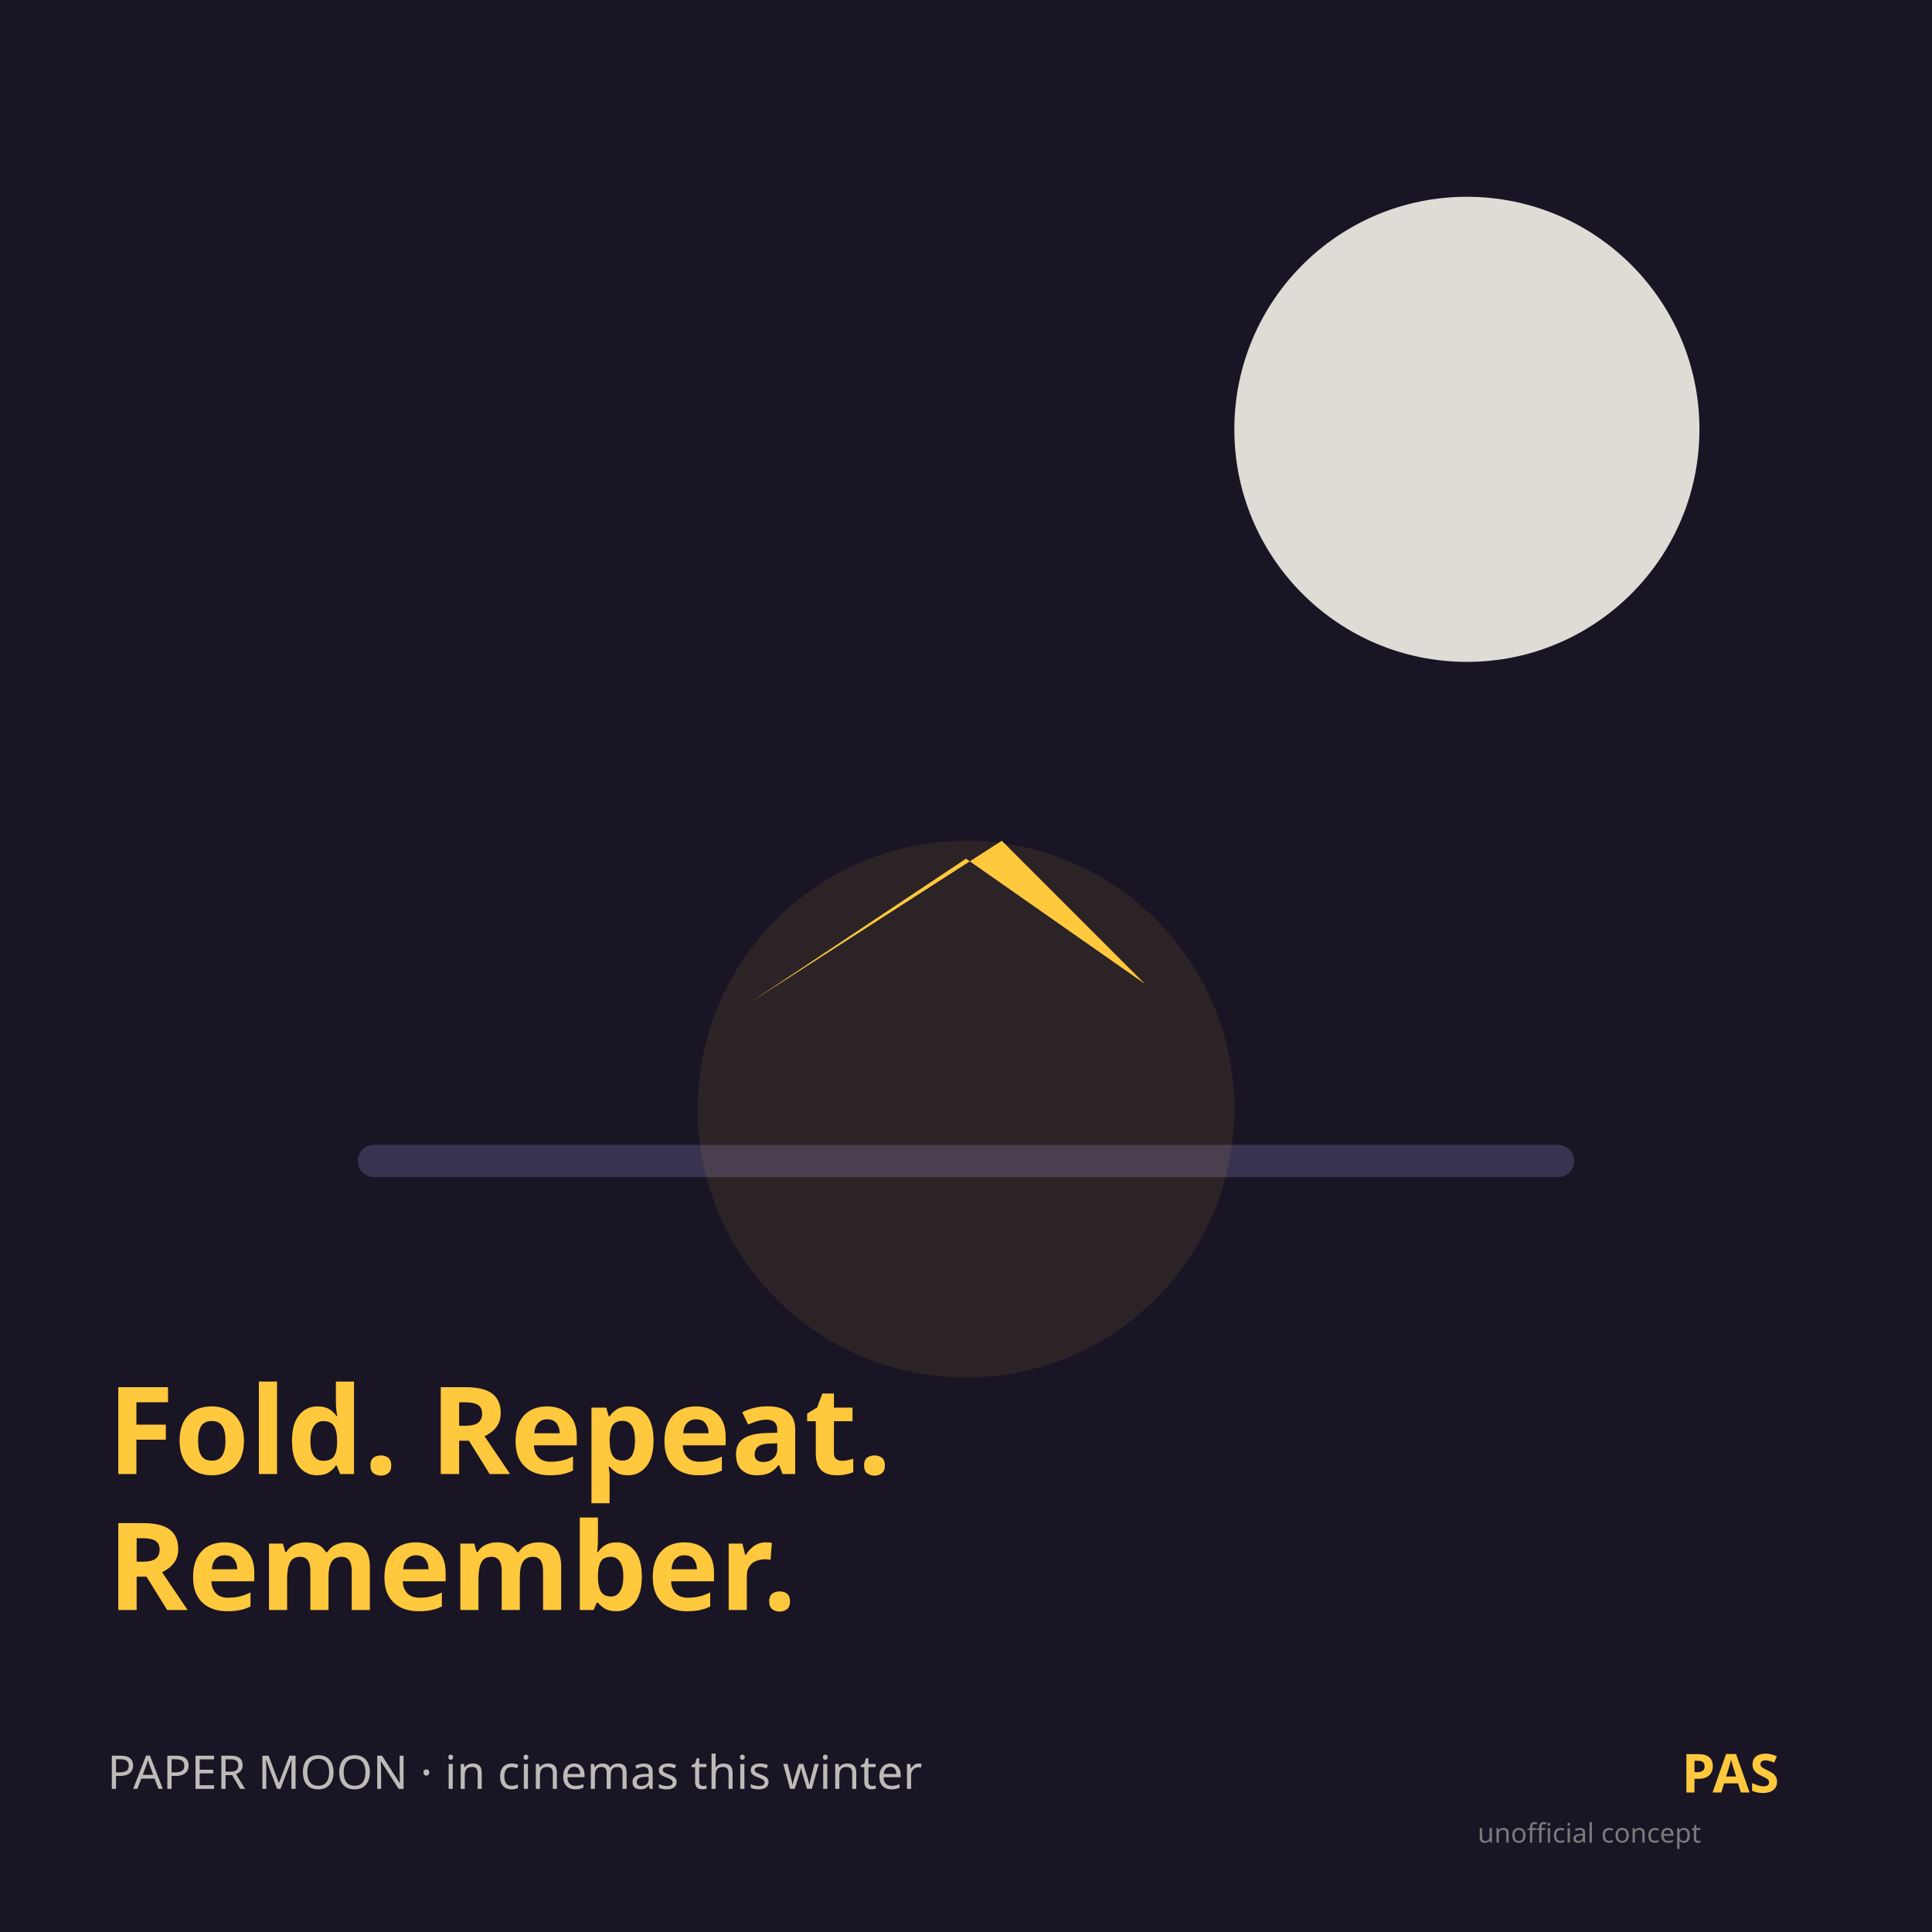
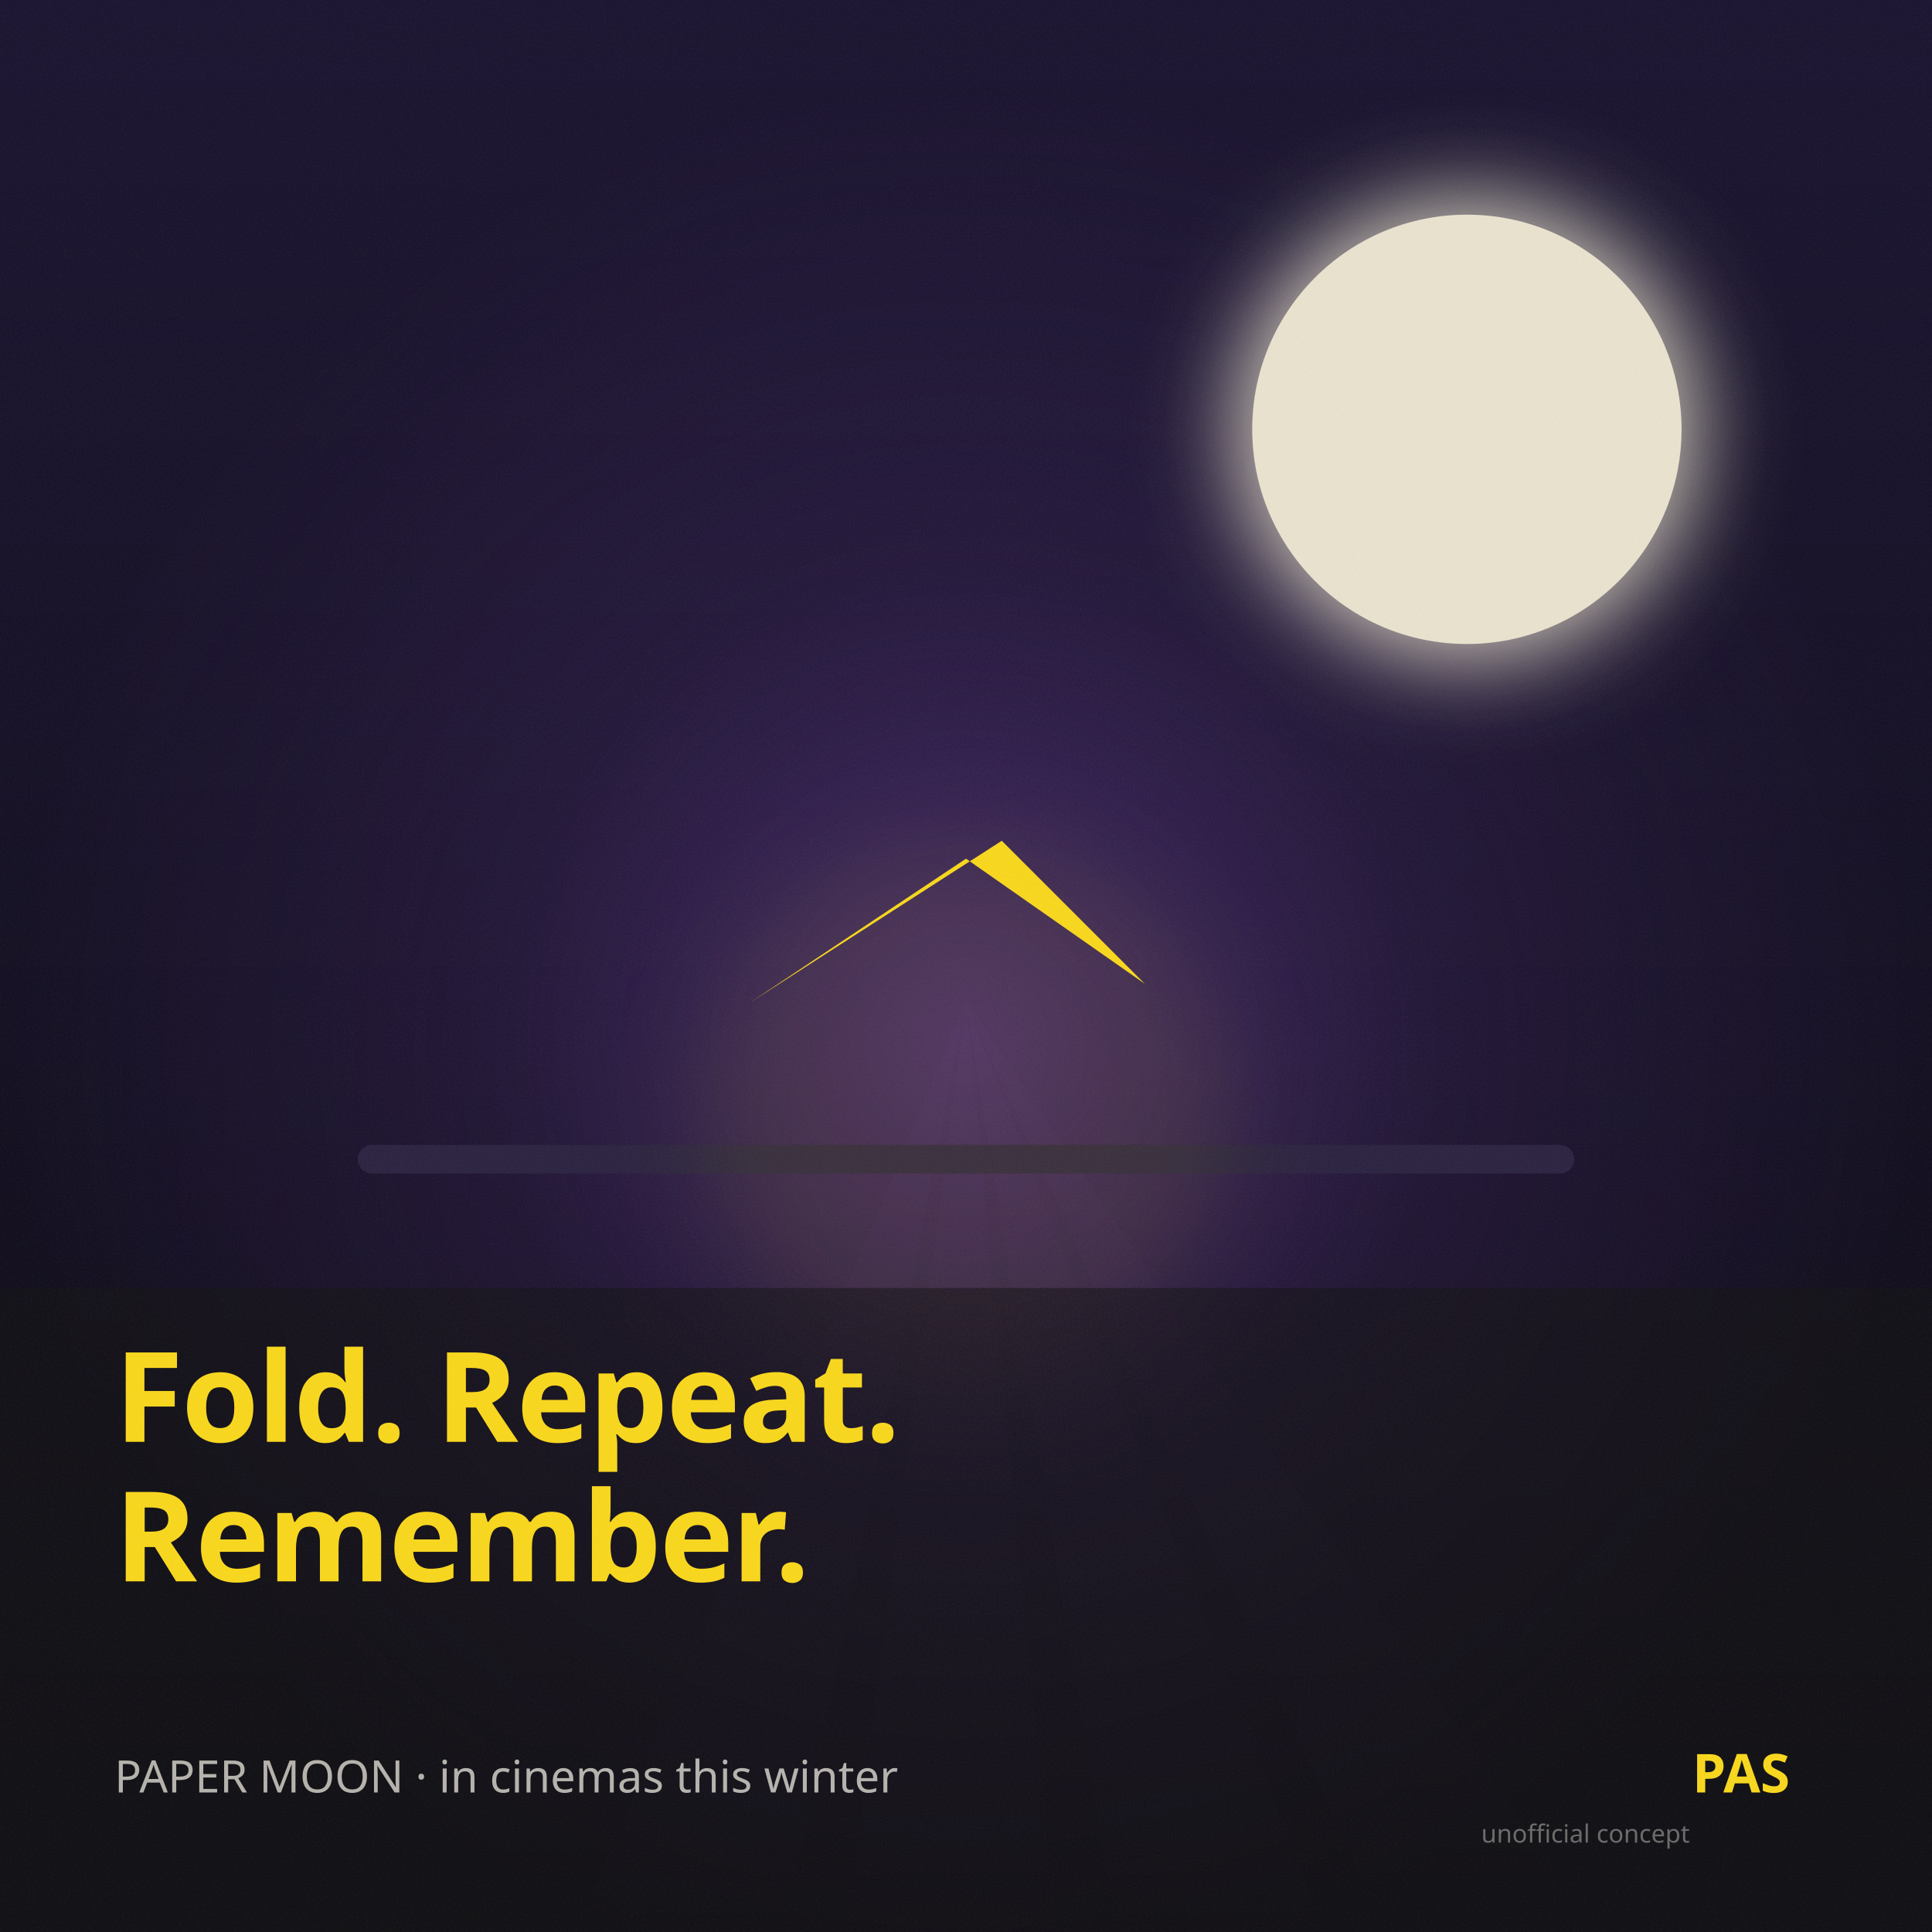
- <svg xmlns="http://www.w3.org/2000/svg" viewBox="0 0 1080 1080" font-family="Fredoka, Trebuchet MS, sans-serif">
-   <rect width="1080" height="1080" fill="#191524" />
-   <circle cx="820" cy="240" r="130" fill="#F5F1E8" opacity="0.9" />
-   <rect x="200" y="640" width="680" height="18" rx="9" fill="#3A3350" />
-   <path d="M420 560 L540 480 L640 550 L560 470 Z" fill="#FFC83D" />
-   <circle cx="540" cy="620" r="150" fill="#FFC83D" opacity="0.08" />
-   <text x="60" y="824" font-size="68" font-weight="700" fill="#FFC83D">
-     <tspan x="60" dy="0">Fold. Repeat.</tspan>
-     <tspan x="60" dy="76">Remember.</tspan>
+ <svg xmlns="http://www.w3.org/2000/svg" viewBox="0 0 1080 1080" font-family="Nunito, Trebuchet MS, sans-serif">
+   <defs>
+     <linearGradient id="atmos" x1="0" y1="0" x2="0" y2="1">
+       <stop offset="0" stop-color="#1A1330" />
+       <stop offset="1" stop-color="#0B0812" />
+     </linearGradient>
+     <radialGradient id="key" cx="0.5" cy="0.519" r="0.62">
+       <stop offset="0" stop-color="#6B3FA0" stop-opacity="0.55" />
+       <stop offset="0.35" stop-color="#6B3FA0" stop-opacity="0.16" />
+       <stop offset="0.7" stop-color="#6B3FA0" stop-opacity="0" />
+     </radialGradient>
+     <linearGradient id="ray" x1="0" y1="0" x2="0" y2="1">
+       <stop offset="0" stop-color="#6B3FA0" stop-opacity="0.5" />
+       <stop offset="1" stop-color="#6B3FA0" stop-opacity="0" />
+     </linearGradient>
+     <filter id="grain">
+       <feTurbulence type="fractalNoise" baseFrequency="0.9" numOctaves="2" stitchTiles="stitch" />
+       <feColorMatrix type="saturate" values="0" />
+     </filter>
+     <filter id="soft" x="-40%" y="-40%" width="180%" height="180%">
+       <feGaussianBlur stdDeviation="26" />
+     </filter>
+   </defs>
+   <rect width="1080" height="1080" fill="url(#atmos)" />
+   <ellipse cx="540" cy="560" rx="620" ry="620" fill="url(#key)" />
+   <g opacity="0.10">
+     <polygon points="540,560 280,1180 420,1180" fill="url(#ray)" />
+     <polygon points="540,560 460,1180 600,1180" fill="url(#ray)" />
+     <polygon points="540,560 640,1180 780,1180" fill="url(#ray)" />
+     <polygon points="540,560 820,1180 960,1180" fill="url(#ray)" />
+   </g>
+   <circle cx="820" cy="240" r="128" fill="#E9E2CE" opacity="0.92" filter="url(#soft)" />
+   <circle cx="820" cy="240" r="120" fill="#E9E2CE" />
+   <rect x="200" y="640" width="680" height="16" rx="8" fill="#2A2240" />
+   <path d="M420 560 L540 480 L640 550 L560 470 Z" fill="#F9D71C" />
+   <circle cx="540" cy="620" r="150" fill="#F9D71C" opacity="0.08" filter="url(#soft)" />
+   <rect x="0" y="720" width="1080" height="360" fill="#121212" opacity="0.55" />
+   <text x="64" y="806" font-size="70" font-weight="800" letter-spacing="-1" fill="#F9D71C">
+     <tspan x="64" dy="0">Fold. Repeat.</tspan>
+     <tspan x="64" dy="78">Remember.</tspan>
  </text>
-   <text x="60" y="1000" font-size="26" fill="#F5F1E8" opacity="0.75">PAPER MOON · in cinemas this winter</text>
-   <text x="940" y="1002" font-size="30" font-weight="700" fill="#FFC83D">PAS</text>
-   <text x="826" y="1030" font-size="15" fill="#F5F1E8" opacity="0.45">unofficial concept</text>
+   <text x="64" y="1002" font-size="25" fill="#F5F1E8" opacity="0.72">PAPER MOON · in cinemas this winter</text>
+   <text x="946" y="1002" font-size="30" font-weight="800" fill="#F9D71C">PAS</text>
+   <text x="828" y="1030" font-size="14" fill="#F5F1E8" opacity="0.4">unofficial concept</text>
+   <rect width="1080" height="1080" filter="url(#grain)" opacity="0.06" />
</svg>
